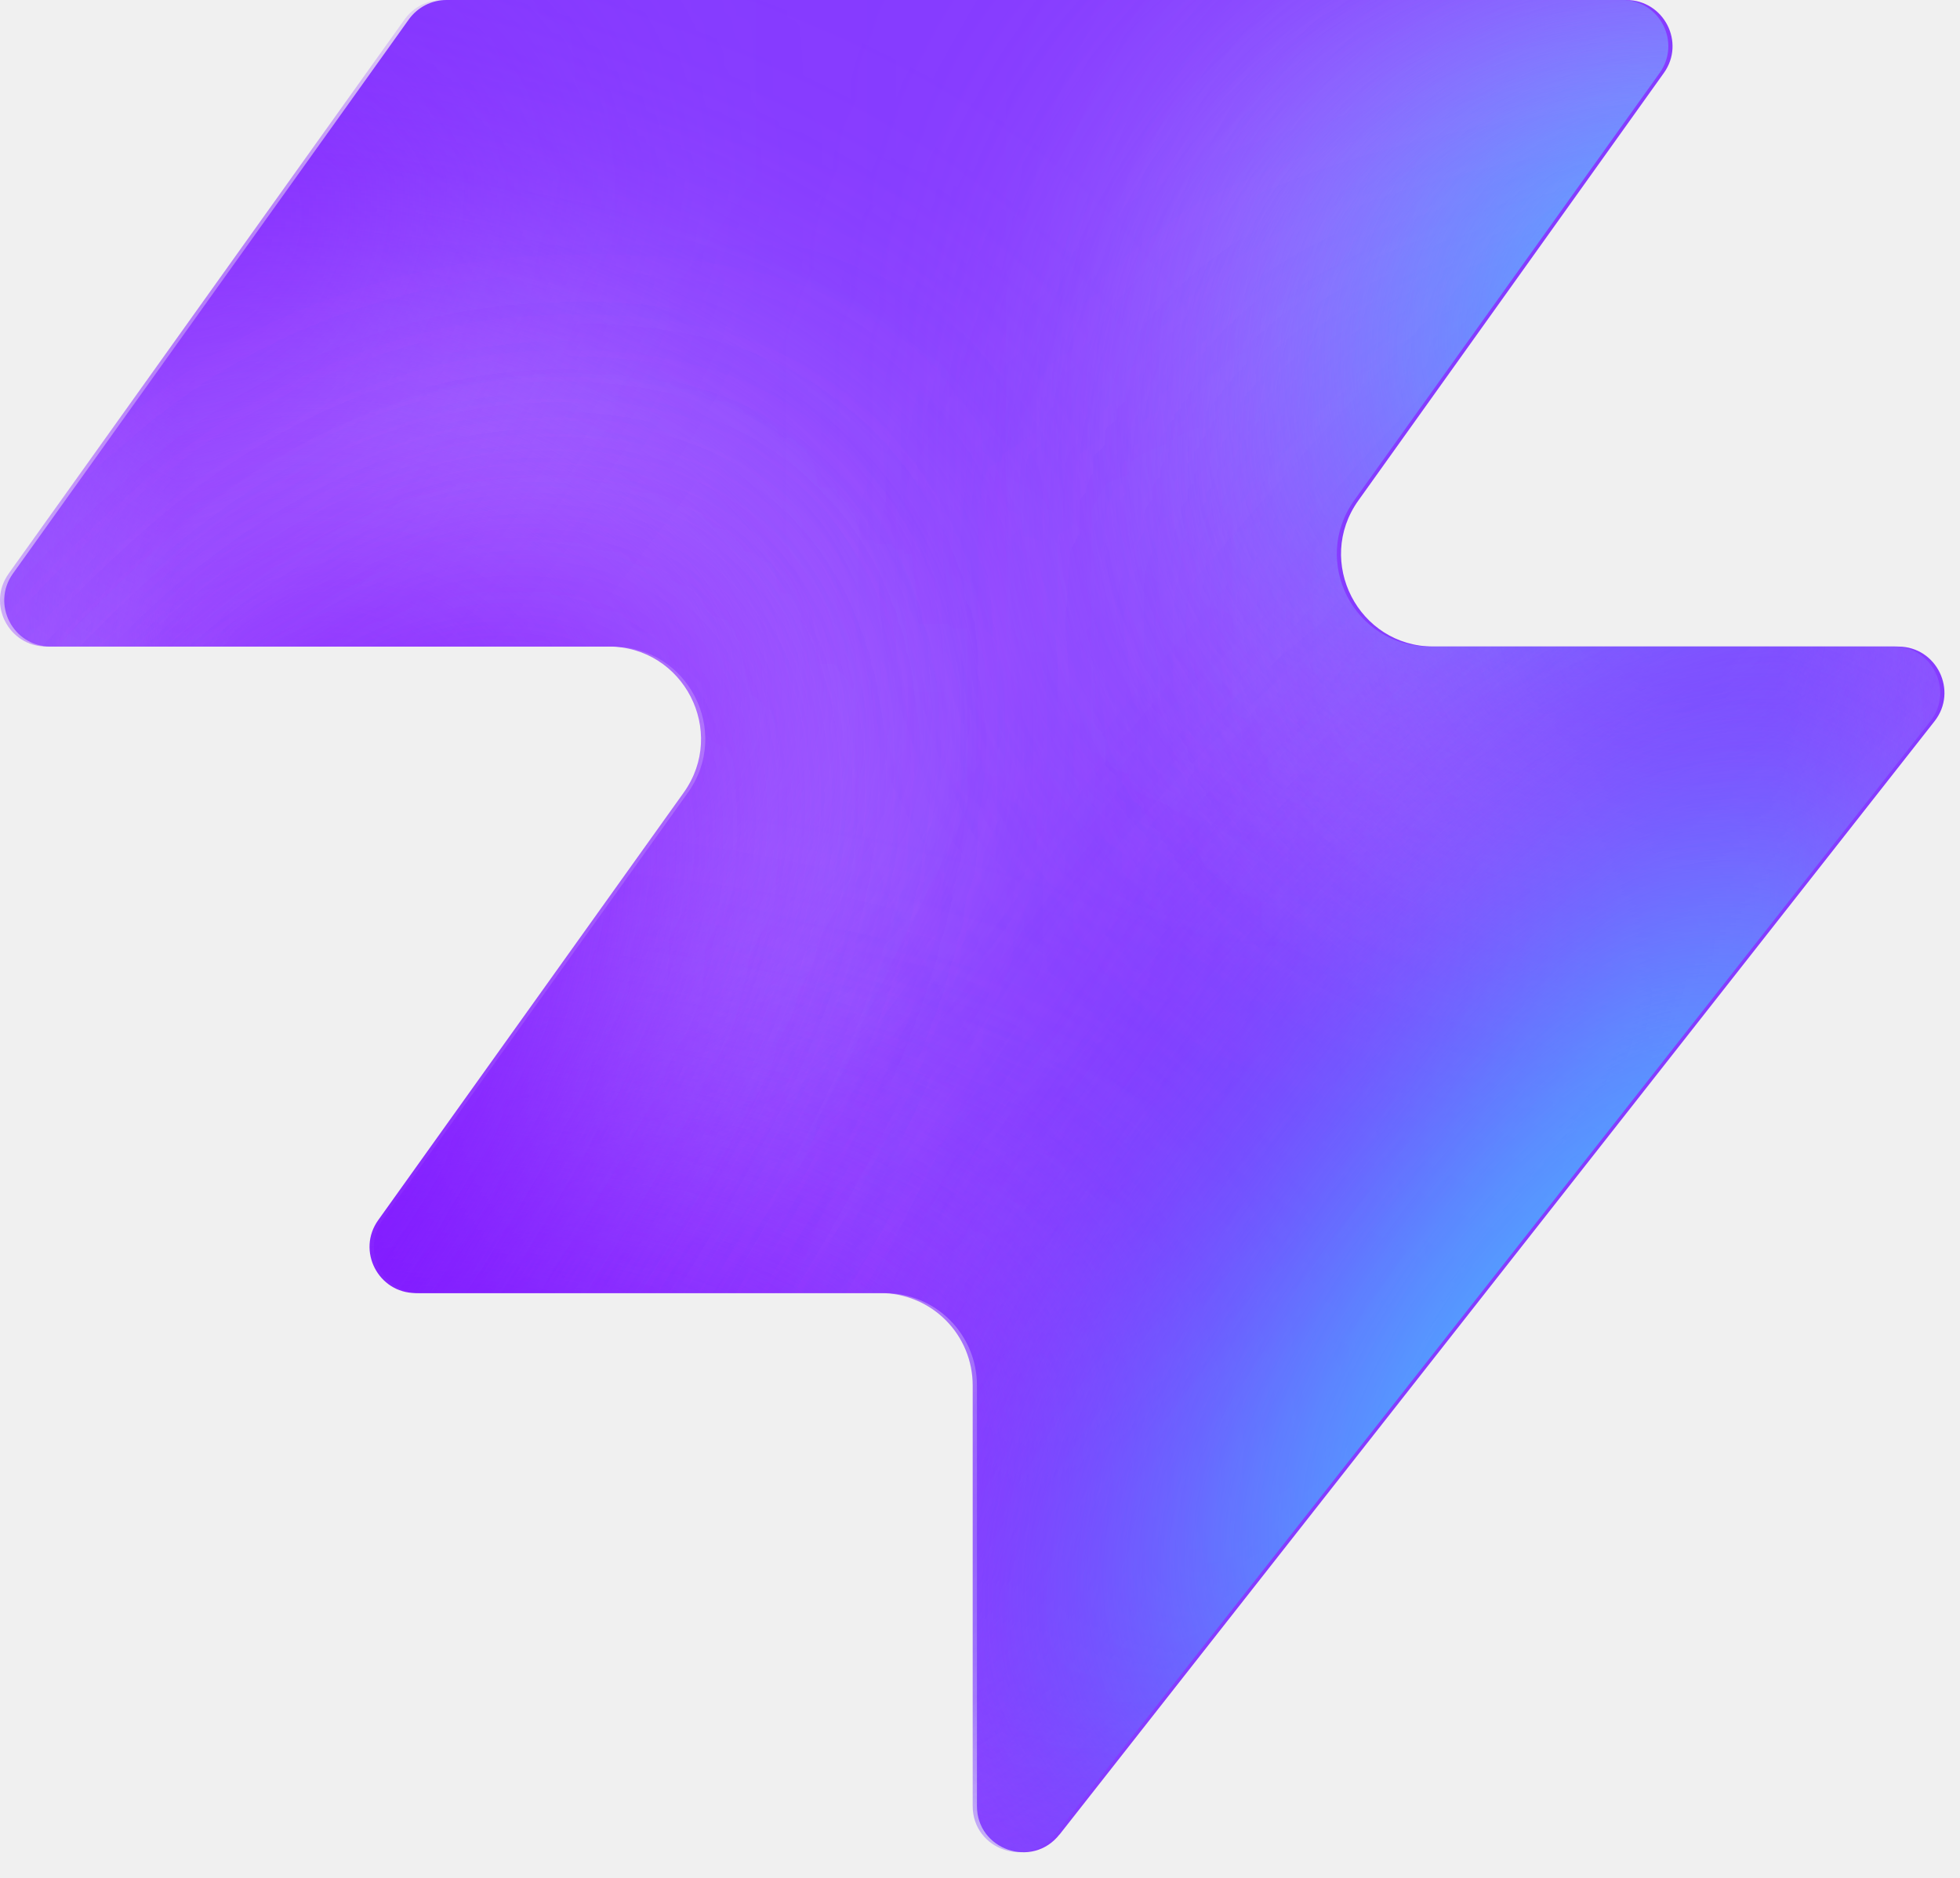
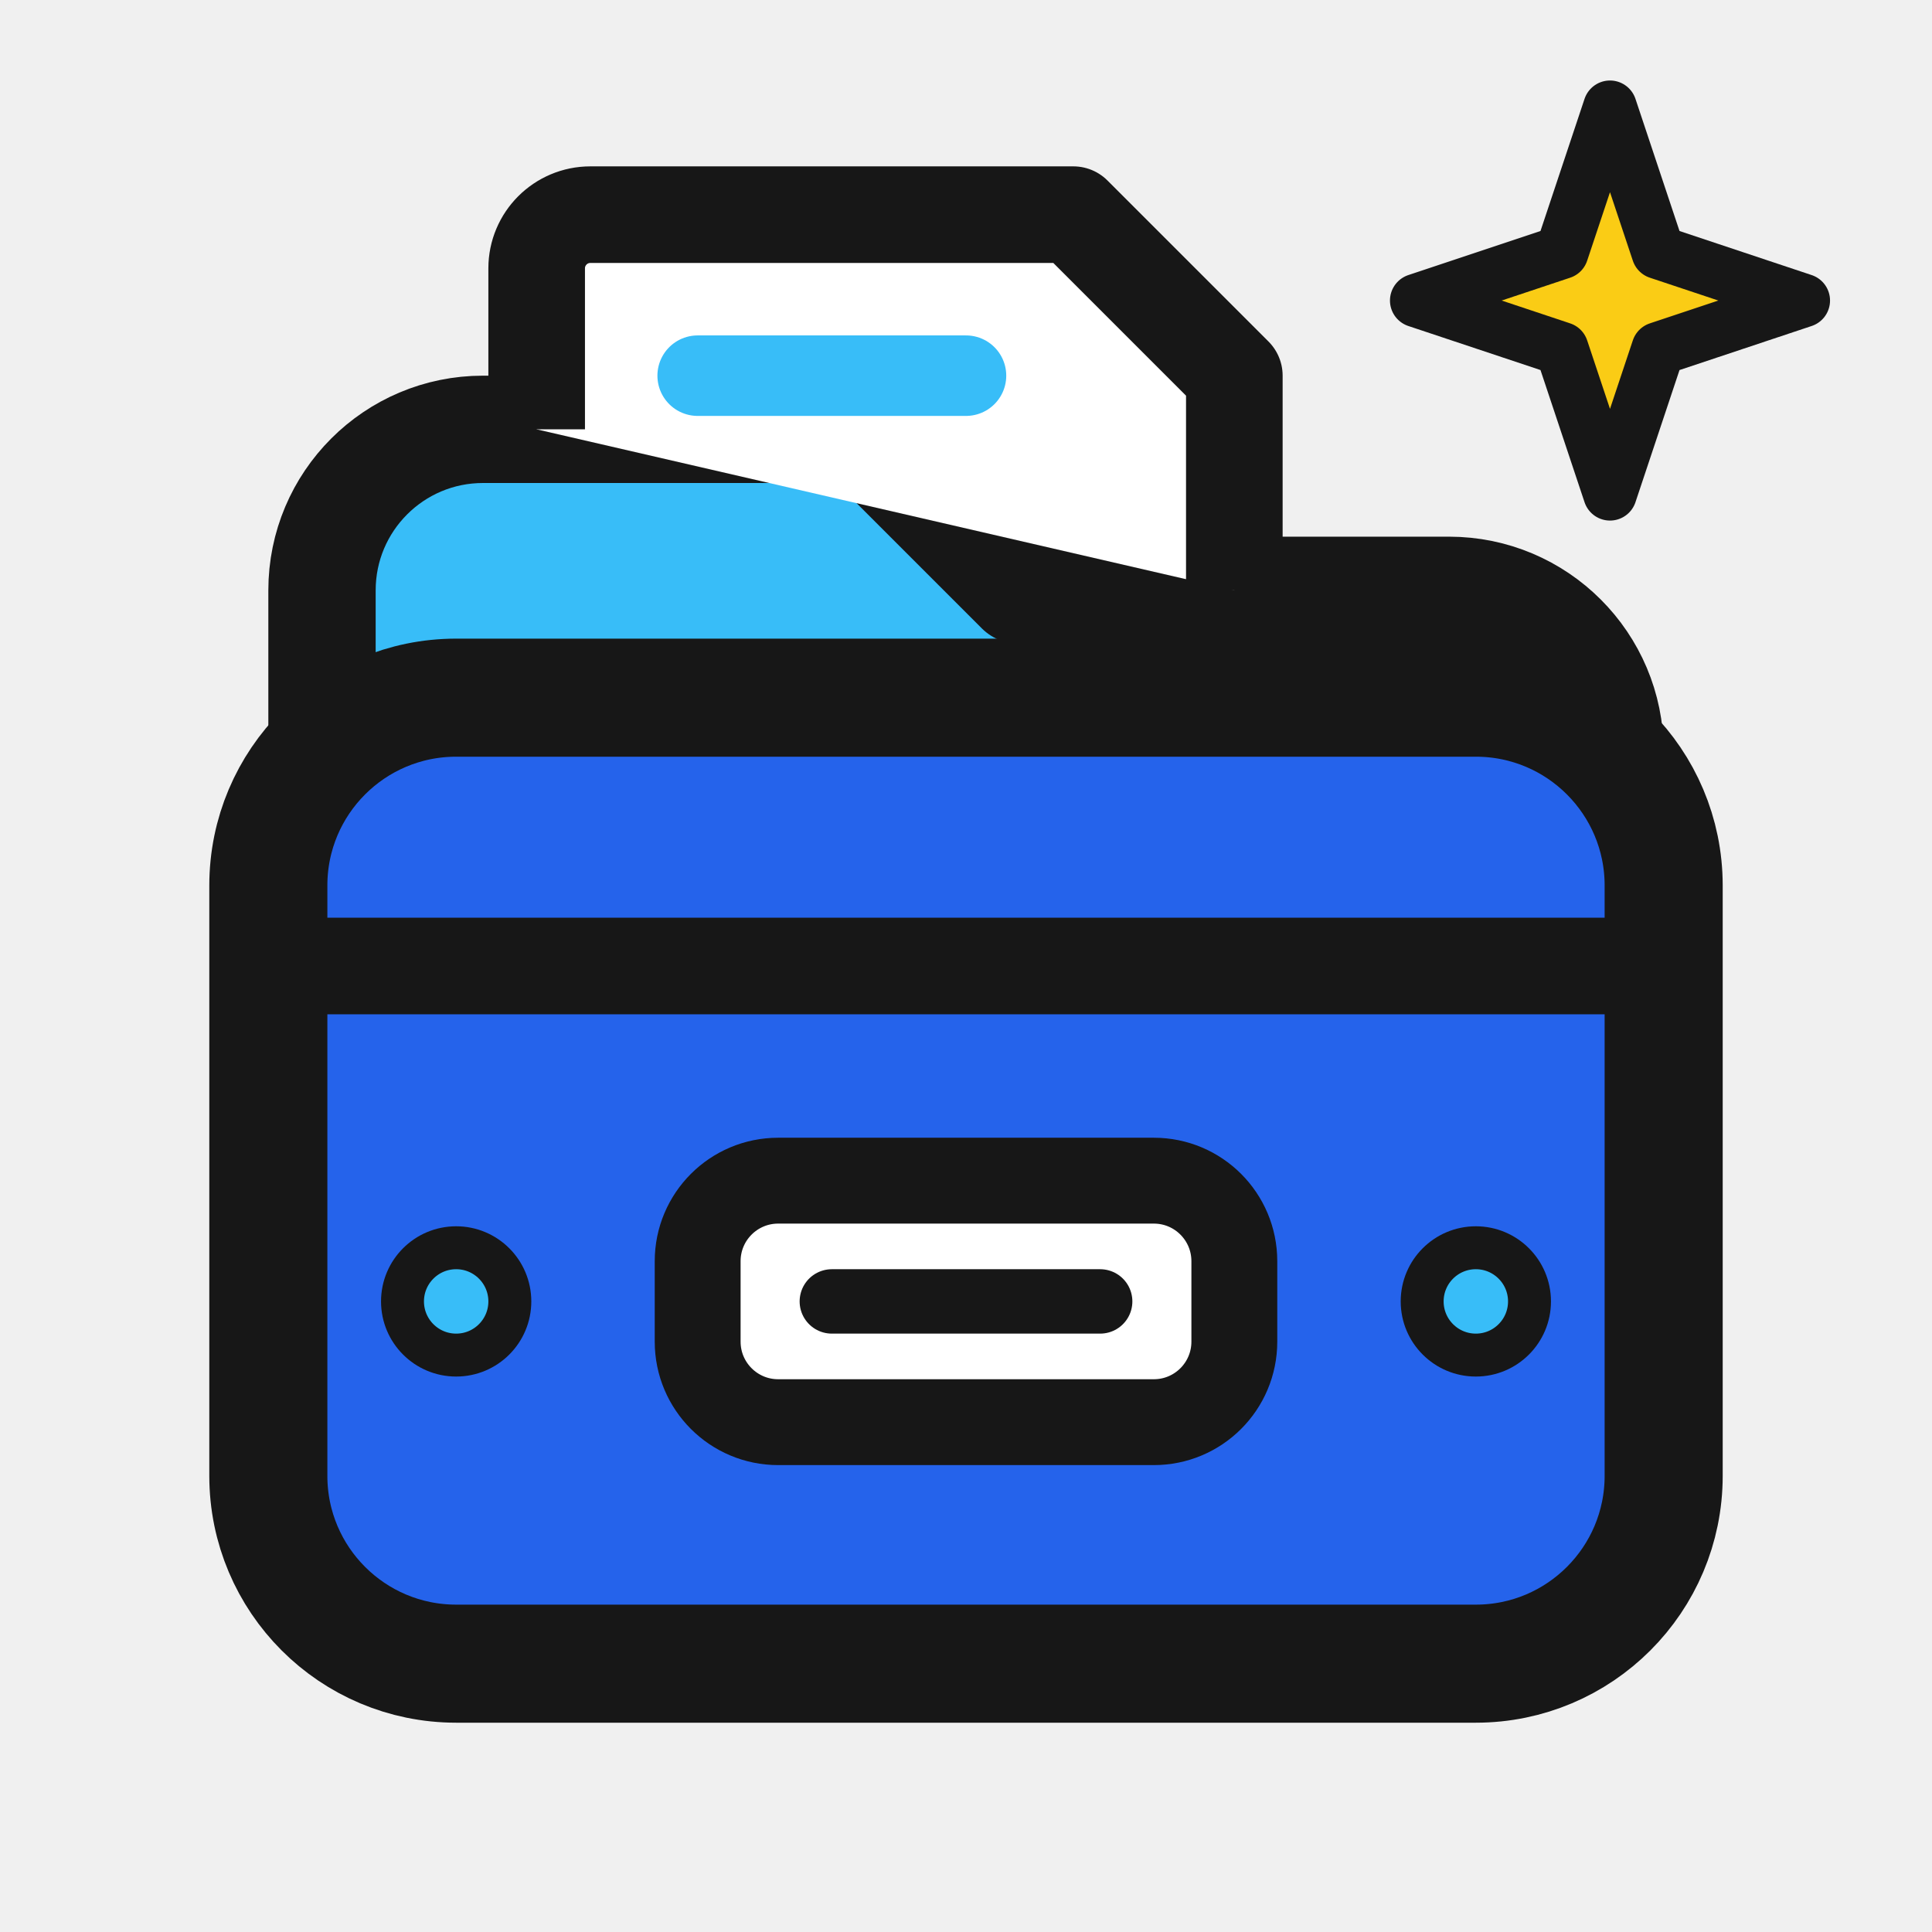
- <svg xmlns="http://www.w3.org/2000/svg" width="48" height="46" fill="none" viewBox="0 0 48 46">
-   <path fill="#863bff" d="M25.946 44.938c-.664.845-2.021.375-2.021-.698V33.937a2.26 2.26 0 0 0-2.262-2.262H10.287c-.92 0-1.456-1.04-.92-1.788l7.48-10.471c1.07-1.497 0-3.578-1.842-3.578H1.237c-.92 0-1.456-1.04-.92-1.788L10.013.474c.214-.297.556-.474.92-.474h28.894c.92 0 1.456 1.04.92 1.788l-7.48 10.471c-1.07 1.498 0 3.579 1.842 3.579h11.377c.943 0 1.473 1.088.89 1.83L25.947 44.94z" style="fill:#863bff;fill:color(display-p3 .525 .23 1);fill-opacity:1" />
-   <mask id="a" width="48" height="46" x="0" y="0" maskUnits="userSpaceOnUse" style="mask-type:alpha">
-     <path fill="#000" d="M25.842 44.938c-.664.844-2.021.375-2.021-.698V33.937a2.26 2.26 0 0 0-2.262-2.262H10.183c-.92 0-1.456-1.04-.92-1.788l7.48-10.471c1.07-1.498 0-3.579-1.842-3.579H1.133c-.92 0-1.456-1.04-.92-1.787L9.91.473c.214-.297.556-.474.92-.474h28.894c.92 0 1.456 1.04.92 1.788l-7.48 10.471c-1.07 1.498 0 3.578 1.842 3.578h11.377c.943 0 1.473 1.088.89 1.832L25.843 44.94z" style="fill:#000;fill-opacity:1" />
-   </mask>
-   <g mask="url(#a)">
-     <g filter="url(#b)">
-       <ellipse cx="5.508" cy="14.704" fill="#ede6ff" rx="5.508" ry="14.704" style="fill:#ede6ff;fill:color(display-p3 .927 .903 1);fill-opacity:1" transform="matrix(.00324 1 1 -.00324 -4.47 31.516)" />
-     </g>
-     <g filter="url(#c)">
-       <ellipse cx="10.399" cy="29.851" fill="#ede6ff" rx="10.399" ry="29.851" style="fill:#ede6ff;fill:color(display-p3 .927 .903 1);fill-opacity:1" transform="matrix(.00324 1 1 -.00324 -39.328 7.883)" />
-     </g>
-     <g filter="url(#d)">
-       <ellipse cx="5.508" cy="30.487" fill="#7e14ff" rx="5.508" ry="30.487" style="fill:#7e14ff;fill:color(display-p3 .492 .077 1);fill-opacity:1" transform="rotate(89.814 -25.913 -14.639)scale(1 -1)" />
-     </g>
-     <g filter="url(#e)">
-       <ellipse cx="5.508" cy="30.599" fill="#7e14ff" rx="5.508" ry="30.599" style="fill:#7e14ff;fill:color(display-p3 .492 .077 1);fill-opacity:1" transform="rotate(89.814 -32.644 -3.334)scale(1 -1)" />
-     </g>
-     <g filter="url(#f)">
-       <ellipse cx="5.508" cy="30.599" fill="#7e14ff" rx="5.508" ry="30.599" style="fill:#7e14ff;fill:color(display-p3 .492 .077 1);fill-opacity:1" transform="matrix(.00324 1 1 -.00324 -34.34 30.47)" />
-     </g>
-     <g filter="url(#g)">
-       <ellipse cx="14.072" cy="22.078" fill="#ede6ff" rx="14.072" ry="22.078" style="fill:#ede6ff;fill:color(display-p3 .927 .903 1);fill-opacity:1" transform="rotate(93.35 24.506 48.493)scale(-1 1)" />
-     </g>
-     <g filter="url(#h)">
-       <ellipse cx="3.47" cy="21.501" fill="#7e14ff" rx="3.47" ry="21.501" style="fill:#7e14ff;fill:color(display-p3 .492 .077 1);fill-opacity:1" transform="rotate(89.009 28.708 47.59)scale(-1 1)" />
-     </g>
-     <g filter="url(#i)">
-       <ellipse cx="3.47" cy="21.501" fill="#7e14ff" rx="3.47" ry="21.501" style="fill:#7e14ff;fill:color(display-p3 .492 .077 1);fill-opacity:1" transform="rotate(89.009 28.708 47.59)scale(-1 1)" />
-     </g>
-     <g filter="url(#j)">
-       <ellipse cx=".387" cy="8.972" fill="#7e14ff" rx="4.407" ry="29.108" style="fill:#7e14ff;fill:color(display-p3 .492 .077 1);fill-opacity:1" transform="rotate(39.51 .387 8.972)" />
-     </g>
-     <g filter="url(#k)">
-       <ellipse cx="47.523" cy="-6.092" fill="#7e14ff" rx="4.407" ry="29.108" style="fill:#7e14ff;fill:color(display-p3 .492 .077 1);fill-opacity:1" transform="rotate(37.892 47.523 -6.092)" />
-     </g>
-     <g filter="url(#l)">
-       <ellipse cx="41.412" cy="6.333" fill="#47bfff" rx="5.971" ry="9.665" style="fill:#47bfff;fill:color(display-p3 .28 .748 1);fill-opacity:1" transform="rotate(37.892 41.412 6.333)" />
-     </g>
-     <g filter="url(#m)">
-       <ellipse cx="-1.879" cy="38.332" fill="#7e14ff" rx="4.407" ry="29.108" style="fill:#7e14ff;fill:color(display-p3 .492 .077 1);fill-opacity:1" transform="rotate(37.892 -1.88 38.332)" />
-     </g>
-     <g filter="url(#n)">
-       <ellipse cx="-1.879" cy="38.332" fill="#7e14ff" rx="4.407" ry="29.108" style="fill:#7e14ff;fill:color(display-p3 .492 .077 1);fill-opacity:1" transform="rotate(37.892 -1.88 38.332)" />
-     </g>
-     <g filter="url(#o)">
-       <ellipse cx="35.651" cy="29.907" fill="#7e14ff" rx="4.407" ry="29.108" style="fill:#7e14ff;fill:color(display-p3 .492 .077 1);fill-opacity:1" transform="rotate(37.892 35.651 29.907)" />
-     </g>
-     <g filter="url(#p)">
-       <ellipse cx="38.418" cy="32.4" fill="#47bfff" rx="5.971" ry="15.297" style="fill:#47bfff;fill:color(display-p3 .28 .748 1);fill-opacity:1" transform="rotate(37.892 38.418 32.4)" />
-     </g>
-   </g>
-   <defs>
-     <filter id="b" width="60.045" height="41.654" x="-19.77" y="16.149" color-interpolation-filters="sRGB" filterUnits="userSpaceOnUse">
-       <feFlood flood-opacity="0" result="BackgroundImageFix" />
-       <feBlend in="SourceGraphic" in2="BackgroundImageFix" result="shape" />
-       <feGaussianBlur result="effect1_foregroundBlur_2002_17158" stdDeviation="7.659" />
-     </filter>
-     <filter id="c" width="90.34" height="51.437" x="-54.613" y="-7.533" color-interpolation-filters="sRGB" filterUnits="userSpaceOnUse">
-       <feFlood flood-opacity="0" result="BackgroundImageFix" />
-       <feBlend in="SourceGraphic" in2="BackgroundImageFix" result="shape" />
-       <feGaussianBlur result="effect1_foregroundBlur_2002_17158" stdDeviation="7.659" />
-     </filter>
-     <filter id="d" width="79.355" height="29.4" x="-49.64" y="2.03" color-interpolation-filters="sRGB" filterUnits="userSpaceOnUse">
-       <feFlood flood-opacity="0" result="BackgroundImageFix" />
-       <feBlend in="SourceGraphic" in2="BackgroundImageFix" result="shape" />
-       <feGaussianBlur result="effect1_foregroundBlur_2002_17158" stdDeviation="4.596" />
-     </filter>
-     <filter id="e" width="79.579" height="29.4" x="-45.045" y="20.029" color-interpolation-filters="sRGB" filterUnits="userSpaceOnUse">
-       <feFlood flood-opacity="0" result="BackgroundImageFix" />
-       <feBlend in="SourceGraphic" in2="BackgroundImageFix" result="shape" />
-       <feGaussianBlur result="effect1_foregroundBlur_2002_17158" stdDeviation="4.596" />
-     </filter>
-     <filter id="f" width="79.579" height="29.4" x="-43.513" y="21.178" color-interpolation-filters="sRGB" filterUnits="userSpaceOnUse">
-       <feFlood flood-opacity="0" result="BackgroundImageFix" />
-       <feBlend in="SourceGraphic" in2="BackgroundImageFix" result="shape" />
-       <feGaussianBlur result="effect1_foregroundBlur_2002_17158" stdDeviation="4.596" />
-     </filter>
-     <filter id="g" width="74.749" height="58.852" x="15.756" y="-17.901" color-interpolation-filters="sRGB" filterUnits="userSpaceOnUse">
-       <feFlood flood-opacity="0" result="BackgroundImageFix" />
-       <feBlend in="SourceGraphic" in2="BackgroundImageFix" result="shape" />
-       <feGaussianBlur result="effect1_foregroundBlur_2002_17158" stdDeviation="7.659" />
-     </filter>
-     <filter id="h" width="61.377" height="25.362" x="23.548" y="2.284" color-interpolation-filters="sRGB" filterUnits="userSpaceOnUse">
-       <feFlood flood-opacity="0" result="BackgroundImageFix" />
-       <feBlend in="SourceGraphic" in2="BackgroundImageFix" result="shape" />
-       <feGaussianBlur result="effect1_foregroundBlur_2002_17158" stdDeviation="4.596" />
-     </filter>
-     <filter id="i" width="61.377" height="25.362" x="23.548" y="2.284" color-interpolation-filters="sRGB" filterUnits="userSpaceOnUse">
-       <feFlood flood-opacity="0" result="BackgroundImageFix" />
-       <feBlend in="SourceGraphic" in2="BackgroundImageFix" result="shape" />
-       <feGaussianBlur result="effect1_foregroundBlur_2002_17158" stdDeviation="4.596" />
-     </filter>
-     <filter id="j" width="56.045" height="63.649" x="-27.636" y="-22.853" color-interpolation-filters="sRGB" filterUnits="userSpaceOnUse">
-       <feFlood flood-opacity="0" result="BackgroundImageFix" />
-       <feBlend in="SourceGraphic" in2="BackgroundImageFix" result="shape" />
-       <feGaussianBlur result="effect1_foregroundBlur_2002_17158" stdDeviation="4.596" />
-     </filter>
-     <filter id="k" width="54.814" height="64.646" x="20.116" y="-38.415" color-interpolation-filters="sRGB" filterUnits="userSpaceOnUse">
-       <feFlood flood-opacity="0" result="BackgroundImageFix" />
-       <feBlend in="SourceGraphic" in2="BackgroundImageFix" result="shape" />
-       <feGaussianBlur result="effect1_foregroundBlur_2002_17158" stdDeviation="4.596" />
-     </filter>
-     <filter id="l" width="33.541" height="35.313" x="24.641" y="-11.323" color-interpolation-filters="sRGB" filterUnits="userSpaceOnUse">
-       <feFlood flood-opacity="0" result="BackgroundImageFix" />
-       <feBlend in="SourceGraphic" in2="BackgroundImageFix" result="shape" />
-       <feGaussianBlur result="effect1_foregroundBlur_2002_17158" stdDeviation="4.596" />
-     </filter>
-     <filter id="m" width="54.814" height="64.646" x="-29.286" y="6.009" color-interpolation-filters="sRGB" filterUnits="userSpaceOnUse">
-       <feFlood flood-opacity="0" result="BackgroundImageFix" />
-       <feBlend in="SourceGraphic" in2="BackgroundImageFix" result="shape" />
-       <feGaussianBlur result="effect1_foregroundBlur_2002_17158" stdDeviation="4.596" />
-     </filter>
-     <filter id="n" width="54.814" height="64.646" x="-29.286" y="6.009" color-interpolation-filters="sRGB" filterUnits="userSpaceOnUse">
-       <feFlood flood-opacity="0" result="BackgroundImageFix" />
-       <feBlend in="SourceGraphic" in2="BackgroundImageFix" result="shape" />
-       <feGaussianBlur result="effect1_foregroundBlur_2002_17158" stdDeviation="4.596" />
-     </filter>
-     <filter id="o" width="54.814" height="64.646" x="8.244" y="-2.416" color-interpolation-filters="sRGB" filterUnits="userSpaceOnUse">
-       <feFlood flood-opacity="0" result="BackgroundImageFix" />
-       <feBlend in="SourceGraphic" in2="BackgroundImageFix" result="shape" />
-       <feGaussianBlur result="effect1_foregroundBlur_2002_17158" stdDeviation="4.596" />
-     </filter>
-     <filter id="p" width="39.409" height="43.623" x="18.713" y="10.588" color-interpolation-filters="sRGB" filterUnits="userSpaceOnUse">
-       <feFlood flood-opacity="0" result="BackgroundImageFix" />
-       <feBlend in="SourceGraphic" in2="BackgroundImageFix" result="shape" />
-       <feGaussianBlur result="effect1_foregroundBlur_2002_17158" stdDeviation="4.596" />
-     </filter>
-   </defs>
+ <svg xmlns="http://www.w3.org/2000/svg" viewBox="0 0 36 36" width="36" height="36" fill="none">
+   <path d="M6 11C6 9.343 7.343 8 9 8H16L19 11H27C28.657 11 30 12.343 30 14V17H6V11Z" fill="#38BDF8" stroke="#171717" stroke-width="2" stroke-linejoin="round" />
+   <path d="M10 8V5C10 4.448 10.448 4 11 4H20L23 7V11" fill="#FFFFFF" stroke="#171717" stroke-width="1.8" stroke-linejoin="round" />
+   <line x1="13" y1="7" x2="18" y2="7" stroke="#38BDF8" stroke-width="1.5" stroke-linecap="round" />
+   <rect x="5" y="13" width="26" height="18" rx="3.5" fill="#2563EB" stroke="#171717" stroke-width="2.2" />
+   <line x1="5" y1="18" x2="31" y2="18" stroke="#171717" stroke-width="1.8" />
+   <rect x="13" y="22" width="10" height="4.5" rx="1.5" fill="#FFFFFF" stroke="#171717" stroke-width="1.6" />
+   <line x1="15.5" y1="24.25" x2="20.5" y2="24.25" stroke="#171717" stroke-width="1.2" stroke-linecap="round" />
+   <circle cx="8.5" cy="24.25" r="1" fill="#38BDF8" stroke="#171717" stroke-width="0.8" />
+   <circle cx="27.5" cy="24.25" r="1" fill="#38BDF8" stroke="#171717" stroke-width="0.8" />
+   <path d="M30 2L30.9 4.7L33.6 5.6L30.9 6.5L30 9.2L29.1 6.5L26.4 5.6L29.1 4.7L30 2Z" fill="#FACC15" stroke="#171717" stroke-width="1" stroke-linejoin="round" />
</svg>
